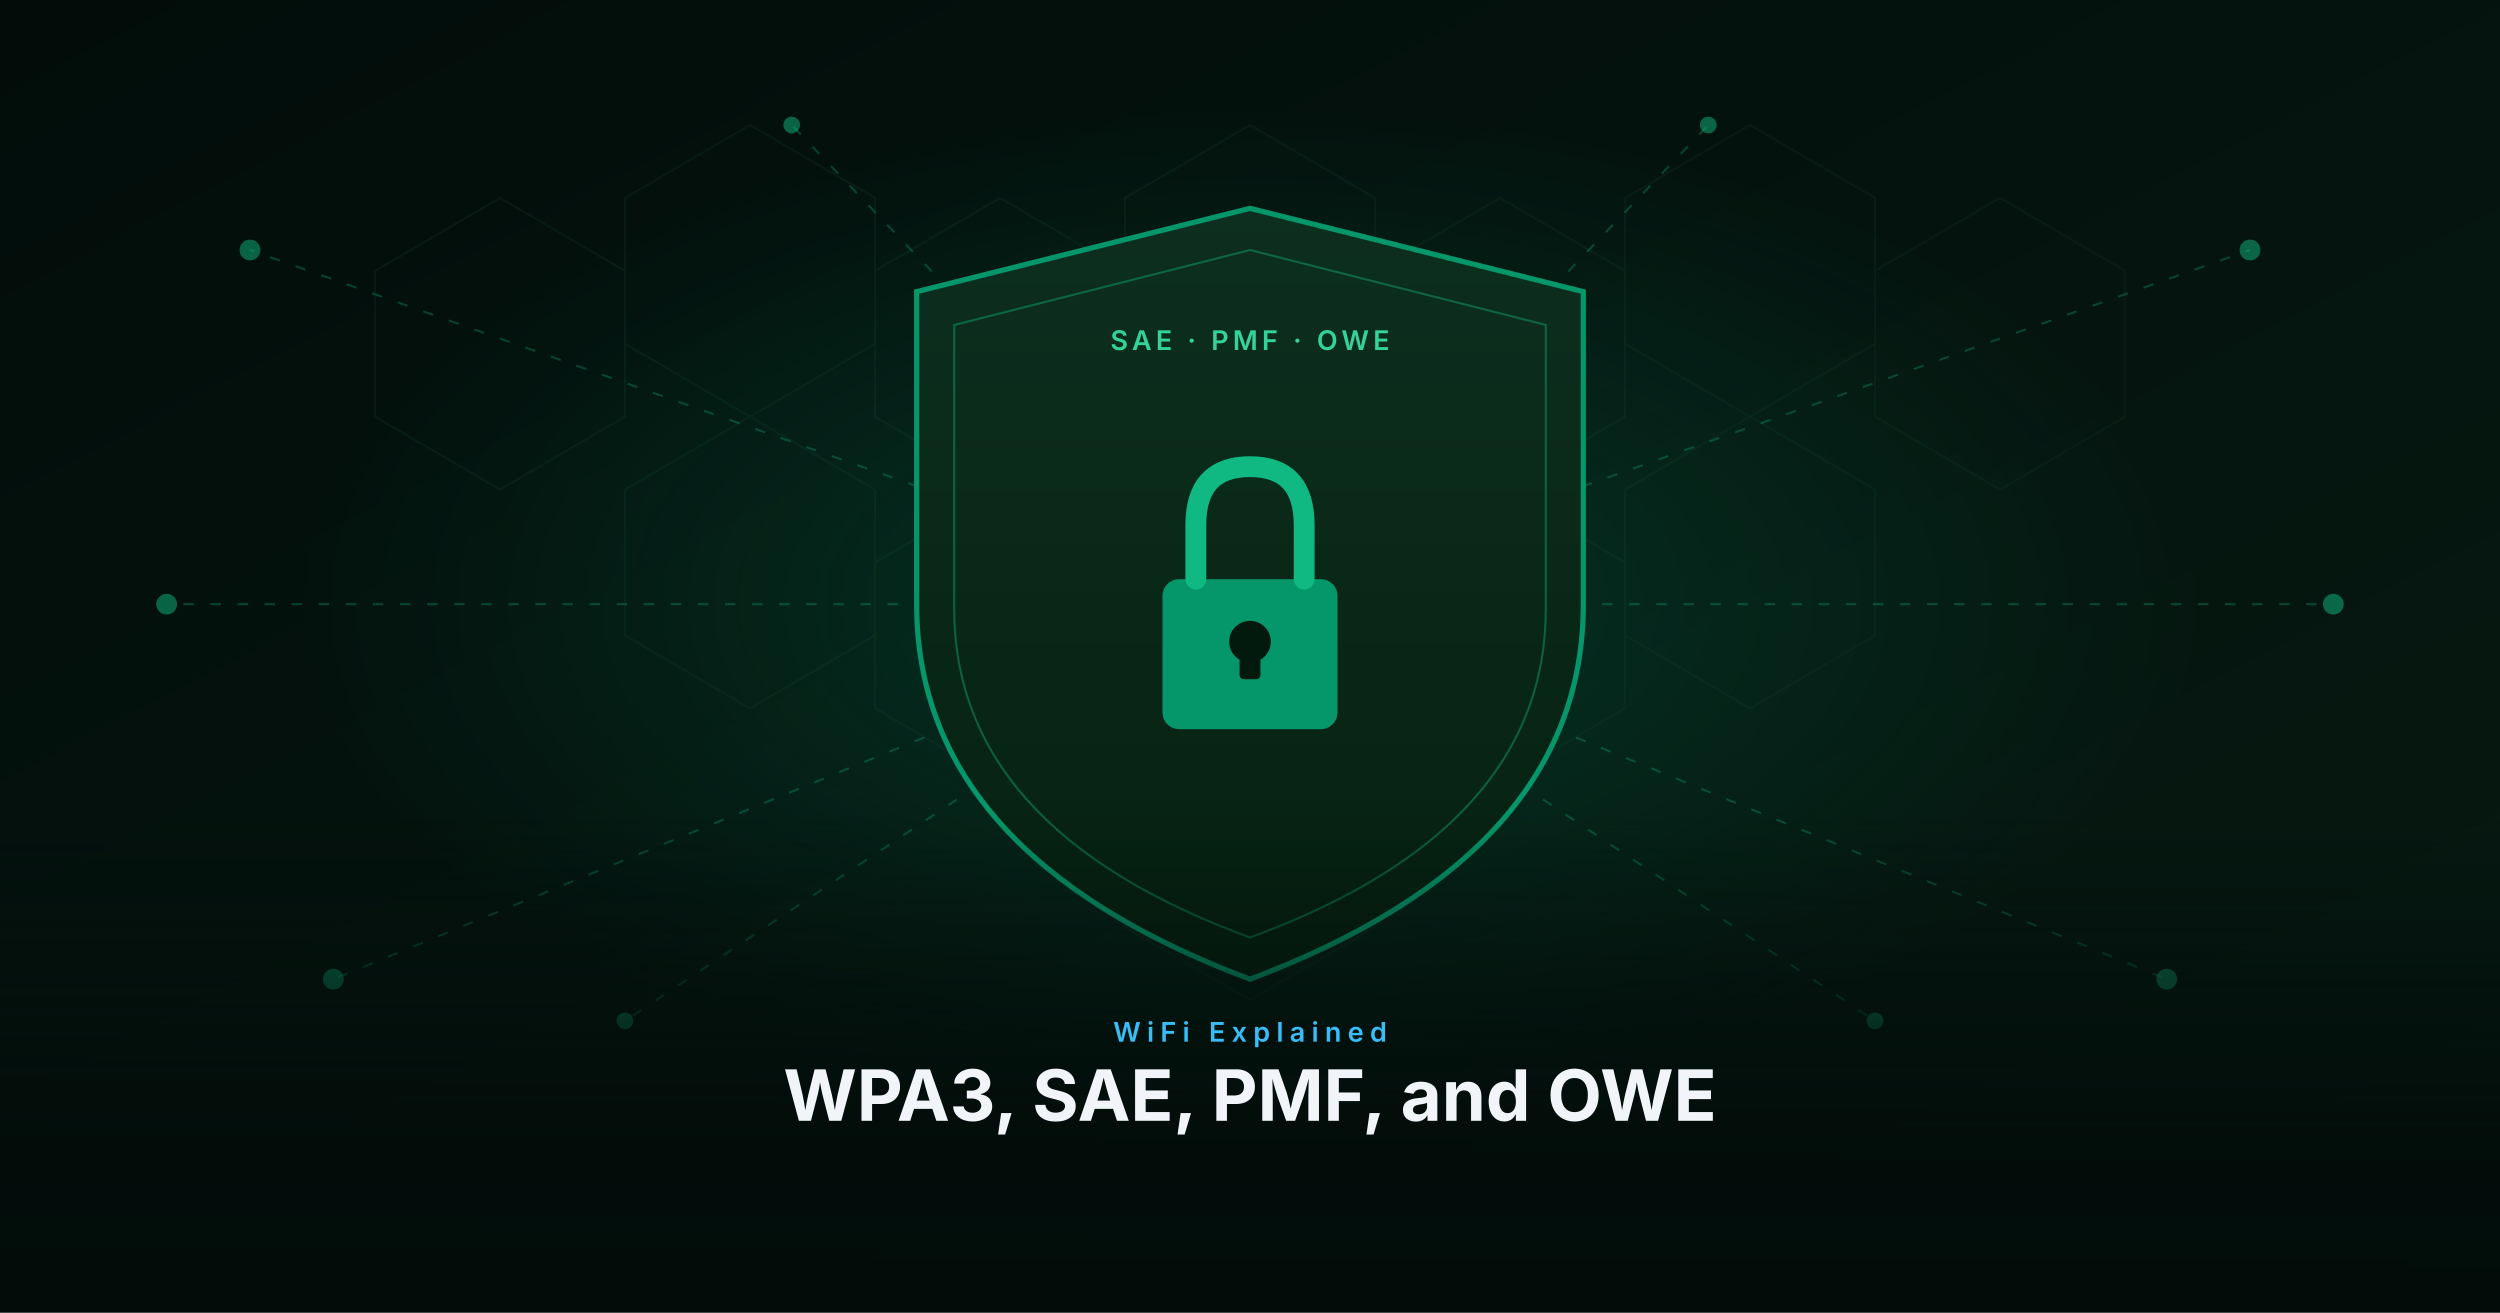
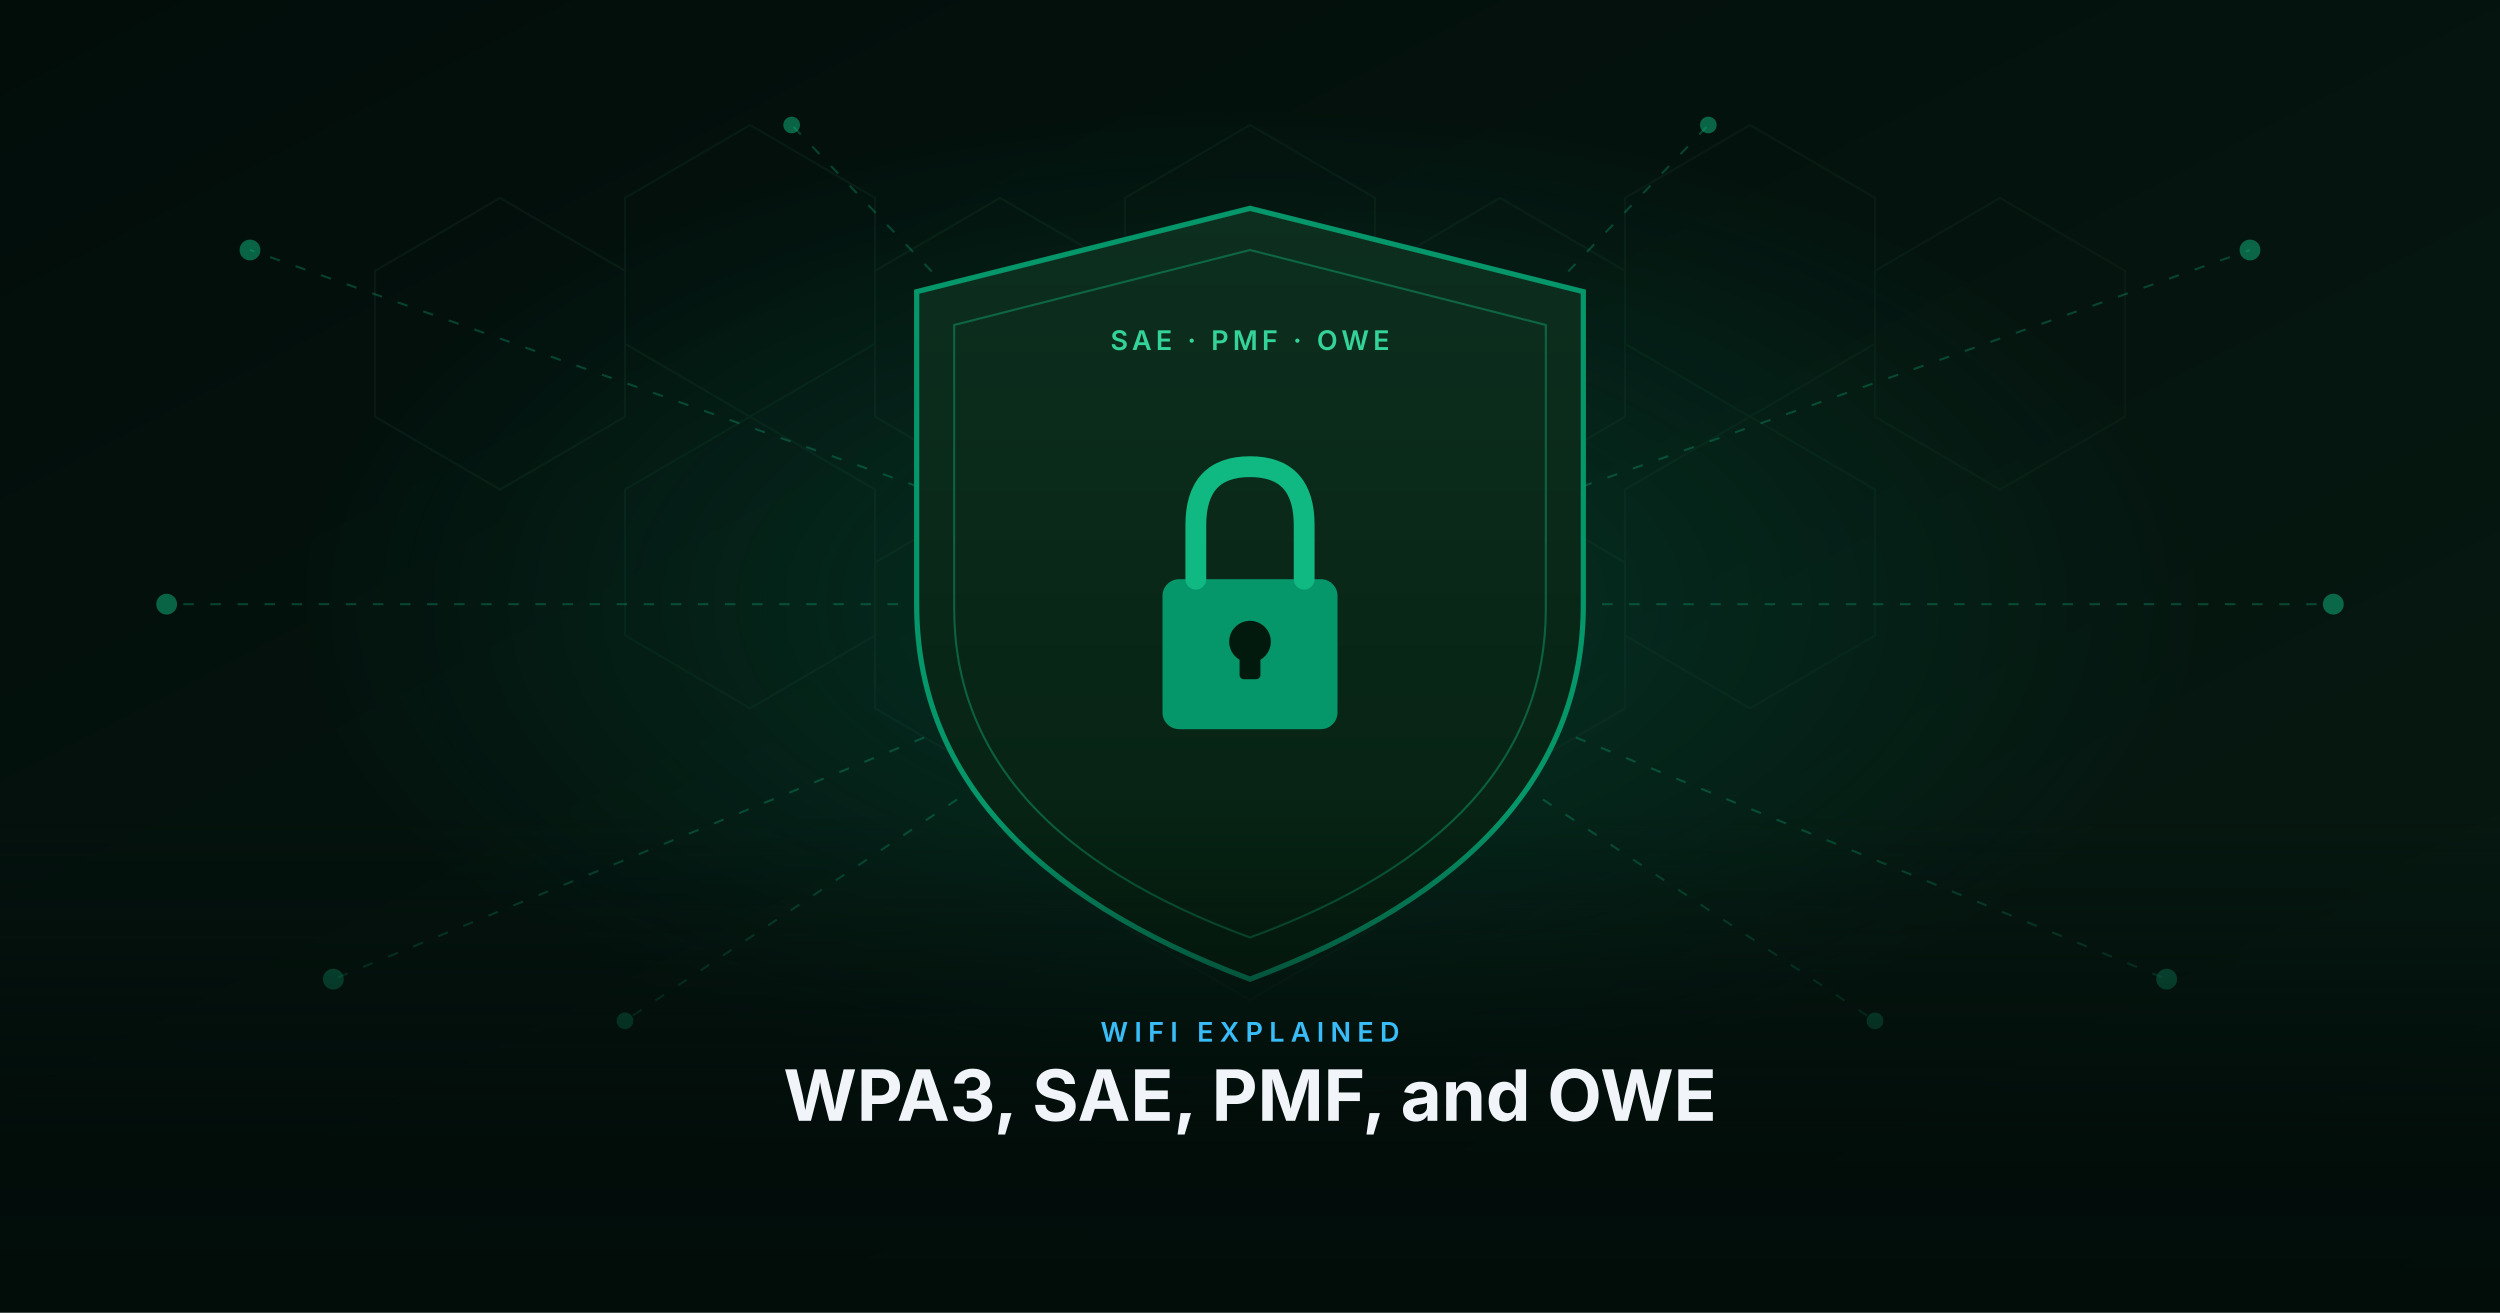
<svg xmlns="http://www.w3.org/2000/svg" viewBox="0 0 1200 630" width="1200" height="630" font-family="system-ui,-apple-system,BlinkMacSystemFont,'Segoe UI',sans-serif">
  <defs>
    <linearGradient id="bg" x1="0" y1="0" x2="1" y2="1">
      <stop offset="0%" stop-color="#020d0a" />
      <stop offset="100%" stop-color="#071a12" />
    </linearGradient>
    <radialGradient id="glow" cx="50%" cy="46%" r="38%">
      <stop offset="0%" stop-color="#059669" stop-opacity="0.25" />
      <stop offset="100%" stop-color="#059669" stop-opacity="0" />
    </radialGradient>
    <linearGradient id="shield-fill" x1="0" y1="0" x2="0" y2="1">
      <stop offset="0%" stop-color="#0d2f1f" />
      <stop offset="100%" stop-color="#052010" />
    </linearGradient>
    <linearGradient id="textbg" x1="0" y1="0" x2="0" y2="1">
      <stop offset="0%" stop-color="#020d0a" stop-opacity="0" />
      <stop offset="65%" stop-color="#020d0a" stop-opacity="0.93" />
      <stop offset="100%" stop-color="#020d0a" stop-opacity="1" />
    </linearGradient>
  </defs>
  <rect width="1200" height="630" fill="url(#bg)" />
  <g stroke="#0a2016" stroke-width="1" fill="none" opacity="0.7">
    <polygon points="600,60 660,95 660,165 600,200 540,165 540,95" />
    <polygon points="720,95 780,130 780,200 720,235 660,200 660,130" />
    <polygon points="480,95 540,130 540,200 480,235 420,200 420,130" />
    <polygon points="600,200 660,235 660,305 600,340 540,305 540,235" />
    <polygon points="840,60 900,95 900,165 840,200 780,165 780,95" />
    <polygon points="360,60 420,95 420,165 360,200 300,165 300,95" />
    <polygon points="720,235 780,270 780,340 720,375 660,340 660,270" />
    <polygon points="480,235 540,270 540,340 480,375 420,340 420,270" />
    <polygon points="960,95 1020,130 1020,200 960,235 900,200 900,130" />
    <polygon points="240,95 300,130 300,200 240,235 180,200 180,130" />
    <polygon points="600,340 660,375 660,445 600,480 540,445 540,375" />
    <polygon points="840,200 900,235 900,305 840,340 780,305 780,235" />
    <polygon points="360,200 420,235 420,305 360,340 300,305 300,235" />
  </g>
  <rect width="1200" height="630" fill="url(#glow)" />
  <g stroke="#10b981" stroke-width="1" stroke-dasharray="5,8" stroke-opacity="0.3">
    <line x1="600" y1="290" x2="120" y2="120" />
    <line x1="600" y1="290" x2="80" y2="290" />
    <line x1="600" y1="290" x2="160" y2="470" />
    <line x1="600" y1="290" x2="1080" y2="120" />
    <line x1="600" y1="290" x2="1120" y2="290" />
    <line x1="600" y1="290" x2="1040" y2="470" />
    <line x1="600" y1="290" x2="380" y2="60" />
    <line x1="600" y1="290" x2="820" y2="60" />
    <line x1="600" y1="290" x2="300" y2="490" />
    <line x1="600" y1="290" x2="900" y2="490" />
  </g>
  <g fill="#10b981" fill-opacity="0.5">
    <circle cx="120" cy="120" r="5" />
    <circle cx="80" cy="290" r="5" />
    <circle cx="160" cy="470" r="5" />
    <circle cx="1080" cy="120" r="5" />
    <circle cx="1120" cy="290" r="5" />
    <circle cx="1040" cy="470" r="5" />
    <circle cx="380" cy="60" r="4" />
    <circle cx="820" cy="60" r="4" />
    <circle cx="300" cy="490" r="4" />
    <circle cx="900" cy="490" r="4" />
  </g>
  <path d="M 600,100 L 760,140 L 760,290 Q 760,410 600,470 Q 440,410 440,290 L 440,140 Z" fill="url(#shield-fill)" stroke="#059669" stroke-width="2.5" />
  <path d="M 600,120 L 742,156 L 742,292 Q 742,398 600,450 Q 458,398 458,292 L 458,156 Z" fill="none" stroke="#10b981" stroke-width="1" stroke-opacity="0.4" />
  <rect x="558" y="278" width="84" height="72" fill="#059669" rx="8" />
  <path d="M 574,278 L 574,252 Q 574,224 600,224 Q 626,224 626,252 L 626,278" fill="none" stroke="#10b981" stroke-width="10" stroke-linecap="round" />
  <circle cx="600" cy="308" r="10" fill="#021a0e" />
  <rect x="595" y="308" width="10" height="18" fill="#021a0e" rx="2" />
  <text x="600" y="168" text-anchor="middle" font-size="13" fill="#34d399" letter-spacing="2" font-weight="600">SAE · PMF · OWE</text>
  <rect x="0" y="390" width="1200" height="240" fill="url(#textbg)" />
-   <text x="600" y="500" text-anchor="middle" font-size="13" fill="#38bdf8" letter-spacing="3" font-weight="600">WiFi Explained</text>
+   <text x="600" y="500" text-anchor="middle" font-size="13" fill="#38bdf8" letter-spacing="3" font-weight="600">WIFI EXPLAINED</text>
  <text x="600" y="538" text-anchor="middle" font-size="34" font-weight="700" fill="#f1f5f9">WPA3, SAE, PMF, and OWE</text>
</svg>
